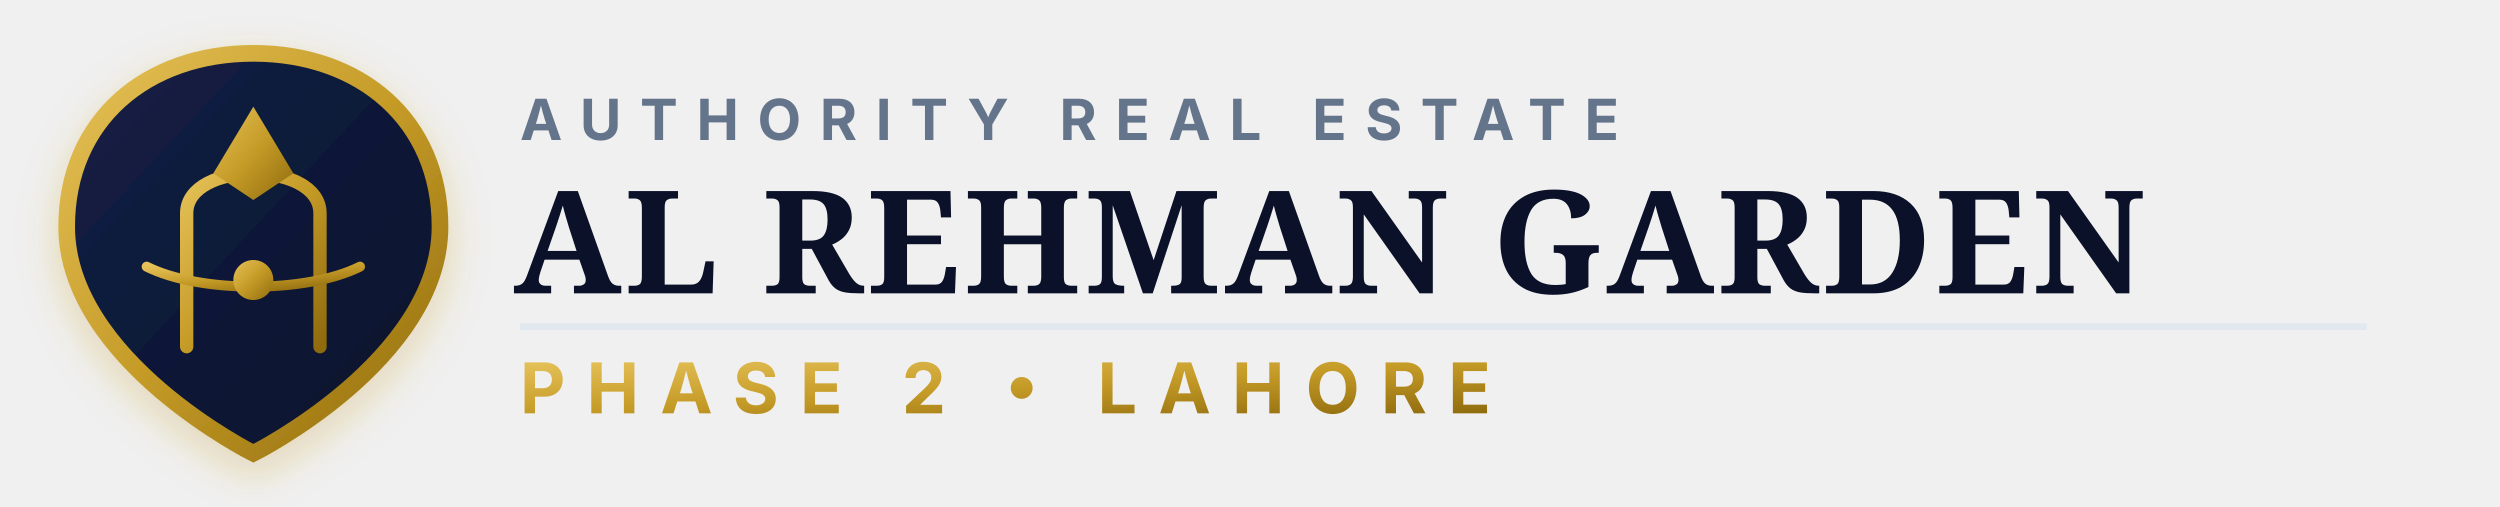
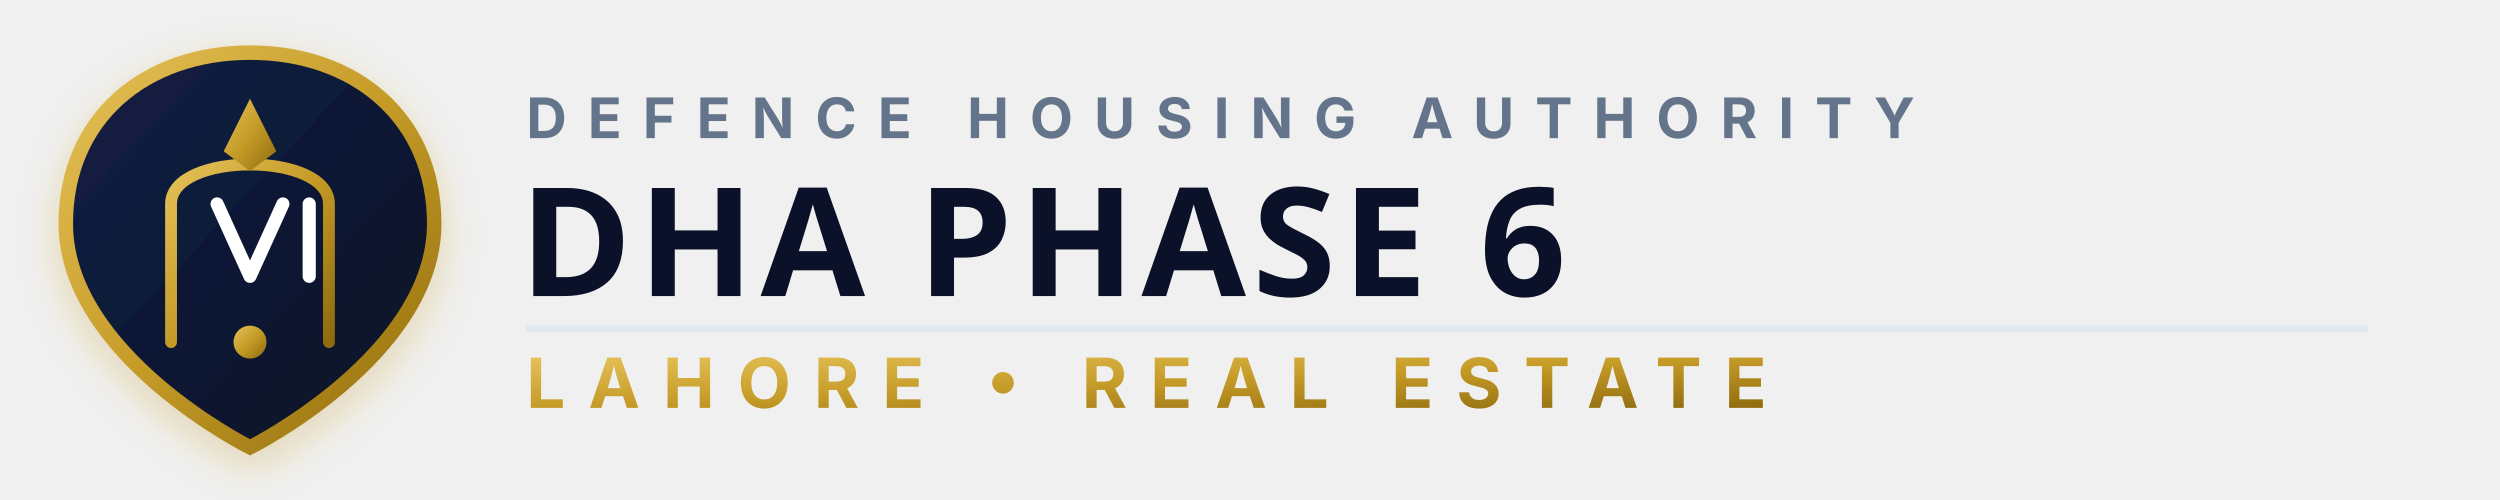
- <svg xmlns="http://www.w3.org/2000/svg" viewBox="0 0 375 76" fill="none">
+ <svg xmlns="http://www.w3.org/2000/svg" viewBox="0 0 380 76" fill="none">
  <defs>
-     <linearGradient id="goldGrad" x1="0%" y1="0%" x2="100%" y2="100%">
+     <linearGradient id="dhaGold" x1="0%" y1="0%" x2="100%" y2="100%">
      <stop offset="0%" stop-color="#E5C158" />
      <stop offset="50%" stop-color="#C59B27" />
      <stop offset="100%" stop-color="#8F6B0E" />
    </linearGradient>
-     <linearGradient id="shieldGrad" x1="0%" y1="0%" x2="100%" y2="100%">
-       <stop offset="0%" stop-color="#142147" />
-       <stop offset="100%" stop-color="#0A1128" />
+     <linearGradient id="shieldNavy" x1="0%" y1="0%" x2="100%" y2="100%">
+       <stop offset="0%" stop-color="#142247" />
+       <stop offset="100%" stop-color="#080E21" />
    </linearGradient>
-     <filter id="goldGlow" x="-20%" y="-20%" width="140%" height="140%">
+     <filter id="goldShadow" x="-20%" y="-20%" width="140%" height="140%">
      <feDropShadow dx="0" dy="2" stdDeviation="3" flood-color="#C59B27" flood-opacity="0.3" />
    </filter>
  </defs>
-   <g transform="translate(6, 6)">
-     <path d="M32 2 C48 2 60 12 60 28 C60 48 32 62 32 62 C32 62 4 48 4 28 C4 12 16 2 32 2 Z" fill="url(#shieldGrad)" stroke="url(#goldGrad)" stroke-width="2.5" filter="url(#goldGlow)" />
-     <path d="M22 46 L22 26 C22 18 42 18 42 26 L42 46" stroke="url(#goldGrad)" stroke-width="2" stroke-linecap="round" fill="none" />
-     <path d="M32 10 L38 20 L32 24 L26 20 Z" fill="url(#goldGrad)" />
-     <path d="M16 34 C24 38 40 38 48 34" stroke="url(#goldGrad)" stroke-width="1.5" stroke-linecap="round" fill="none" />
-     <circle cx="32" cy="36" r="3" fill="url(#goldGrad)" />
+   <g transform="translate(8, 6)">
+     <path d="M30 2 C46 2 58 12 58 28 C58 48 30 62 30 62 C30 62 2 48 2 28 C2 12 14 2 30 2 Z" fill="url(#shieldNavy)" stroke="url(#dhaGold)" stroke-width="2.2" filter="url(#goldShadow)" />
+     <path d="M18 46 L18 25 C18 17 42 17 42 25 L42 46" stroke="url(#dhaGold)" stroke-width="1.8" stroke-linecap="round" fill="none" />
+     <path d="M25 25 L30 36 L35 25" stroke="#FFFFFF" stroke-width="2" stroke-linecap="round" stroke-linejoin="round" fill="none" />
+     <line x1="39" y1="25" x2="39" y2="36" stroke="#FFFFFF" stroke-width="2" stroke-linecap="round" />
+     <path d="M30 9 L34 17 L30 20 L26 17 Z" fill="url(#dhaGold)" />
+     <circle cx="30" cy="46" r="2.5" fill="url(#dhaGold)" />
  </g>
-   <text x="78" y="21" font-family="'Plus Jakarta Sans', system-ui, -apple-system, sans-serif" font-size="8.5" font-weight="700" fill="#64748B" letter-spacing="2.8">AUTHORITY REAL ESTATE</text>
-   <text x="77" y="44" font-family="'Playfair Display', Georgia, serif" font-size="21.5" font-weight="800" fill="#0A1128" letter-spacing="0.5">AL REHMAN GARDEN</text>
-   <text x="78" y="62" font-family="'Plus Jakarta Sans', system-ui, -apple-system, sans-serif" font-size="10.5" font-weight="700" fill="url(#goldGrad)" letter-spacing="3.2">PHASE 2 • LAHORE</text>
-   <line x1="78" y1="49" x2="355" y2="49" stroke="#E2E8F0" stroke-width="1" />
+   <text x="80" y="21" font-family="'Plus Jakarta Sans', system-ui, -apple-system, sans-serif" font-size="8.5" font-weight="700" fill="#64748B" letter-spacing="3.2">DEFENCE HOUSING AUTHORITY</text>
+   <text x="79" y="45" font-family="'Plus Jakarta Sans', 'Playfair Display', system-ui, sans-serif" font-size="23" font-weight="900" fill="#0A1128" letter-spacing="1">DHA PHASE 6</text>
+   <text x="80" y="62" font-family="'Plus Jakarta Sans', system-ui, -apple-system, sans-serif" font-size="10.5" font-weight="700" fill="url(#dhaGold)" letter-spacing="3.5">LAHORE • REAL ESTATE</text>
+   <line x1="80" y1="50" x2="360" y2="50" stroke="#E2E8F0" stroke-width="1" />
</svg>
